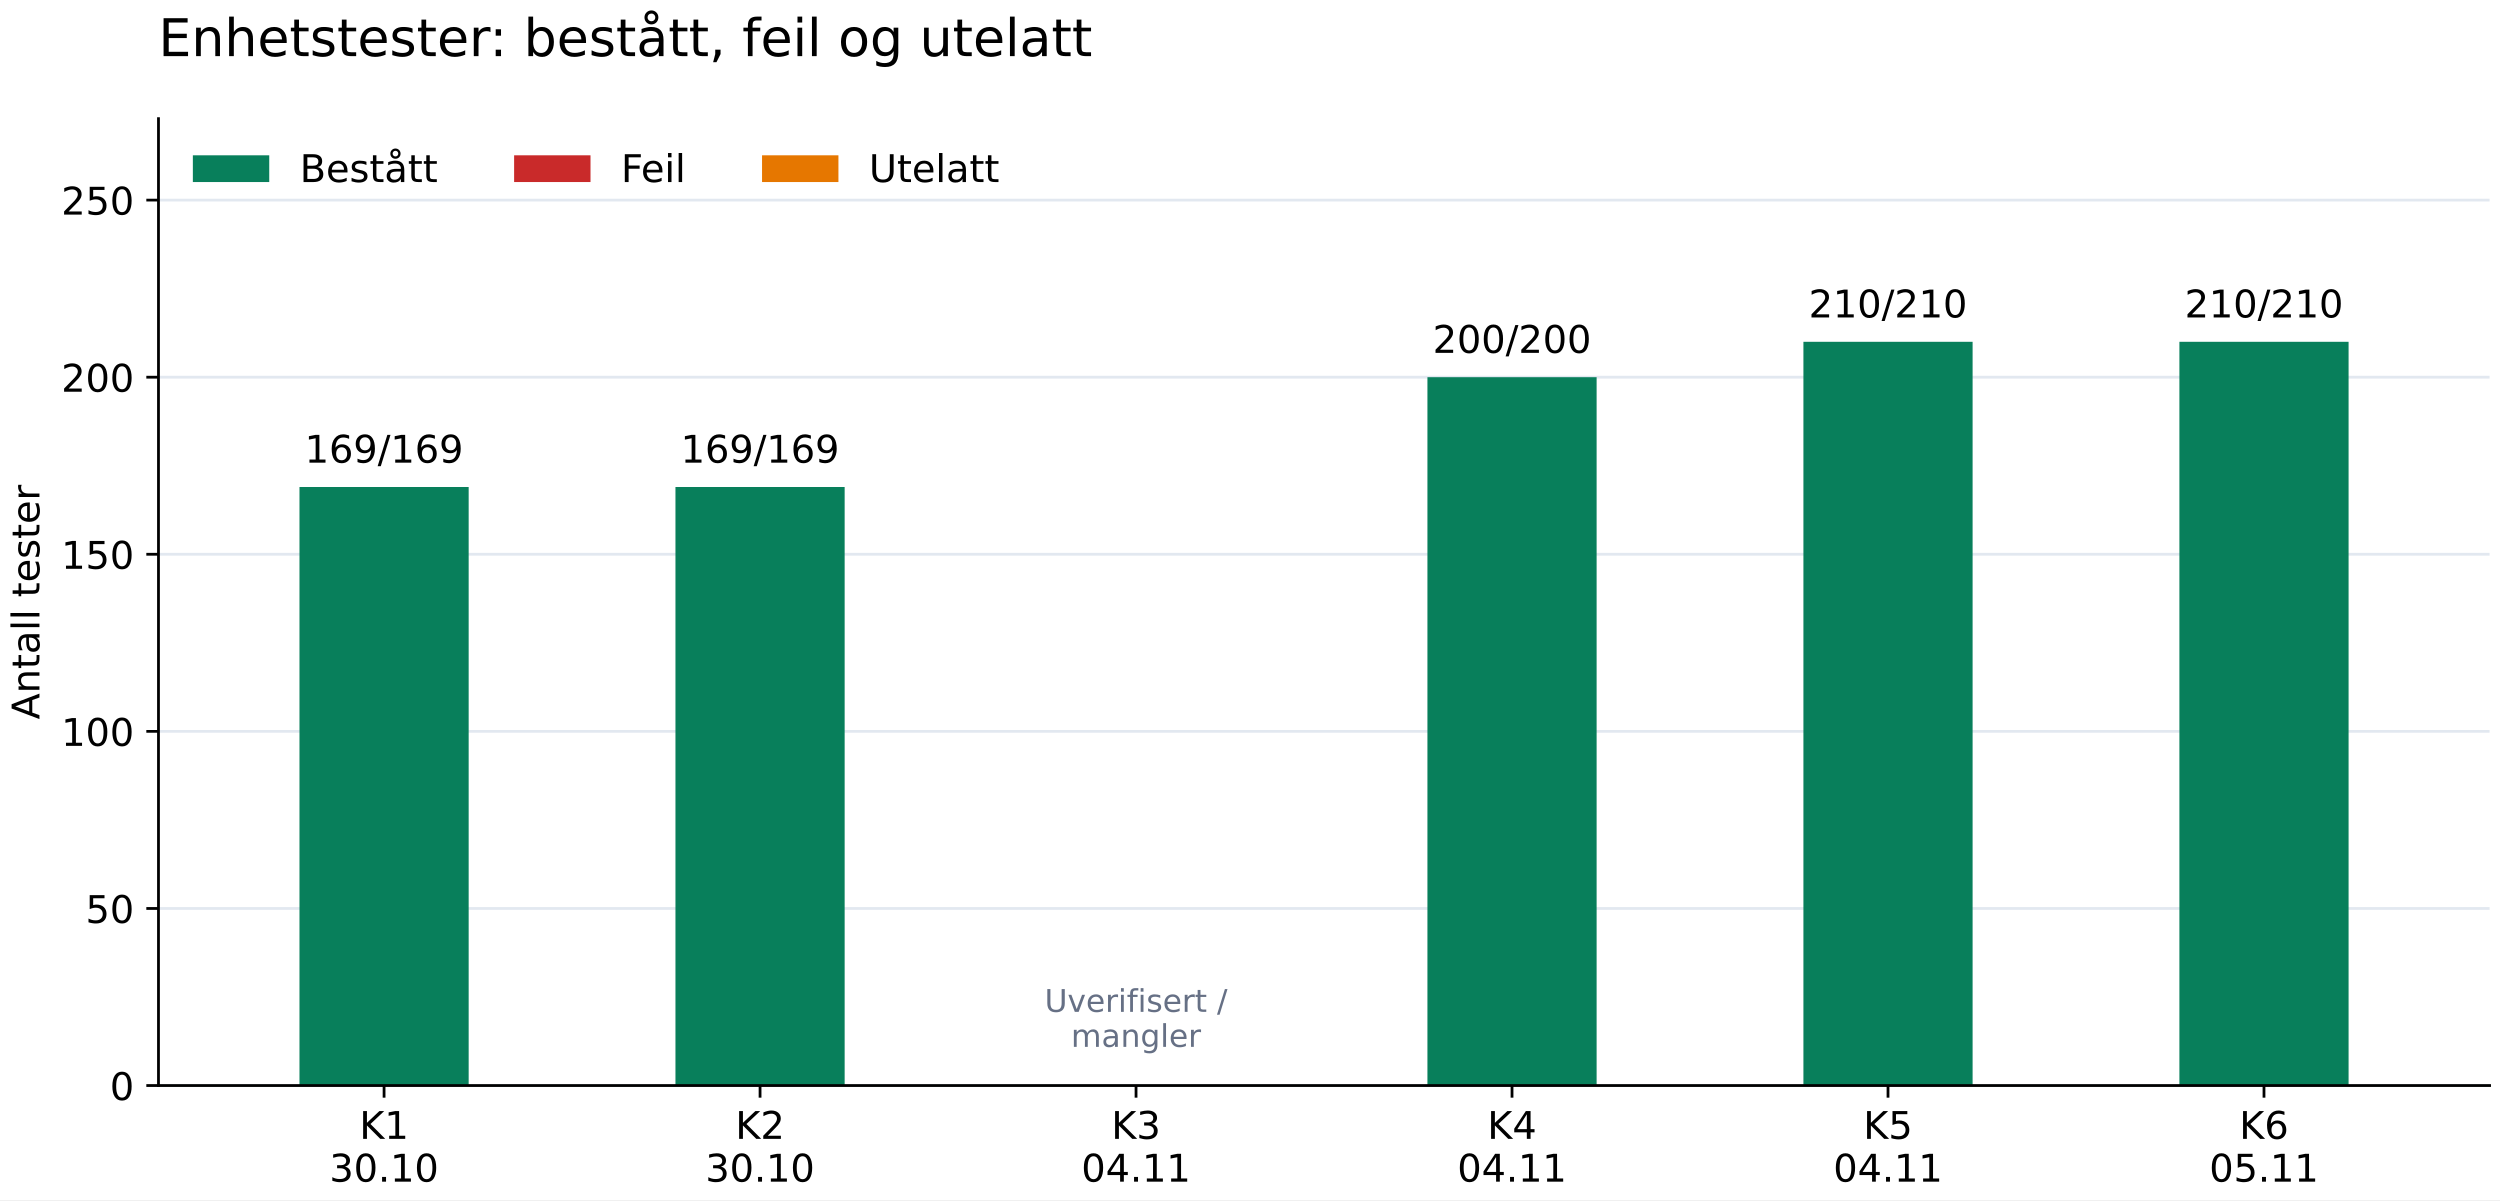
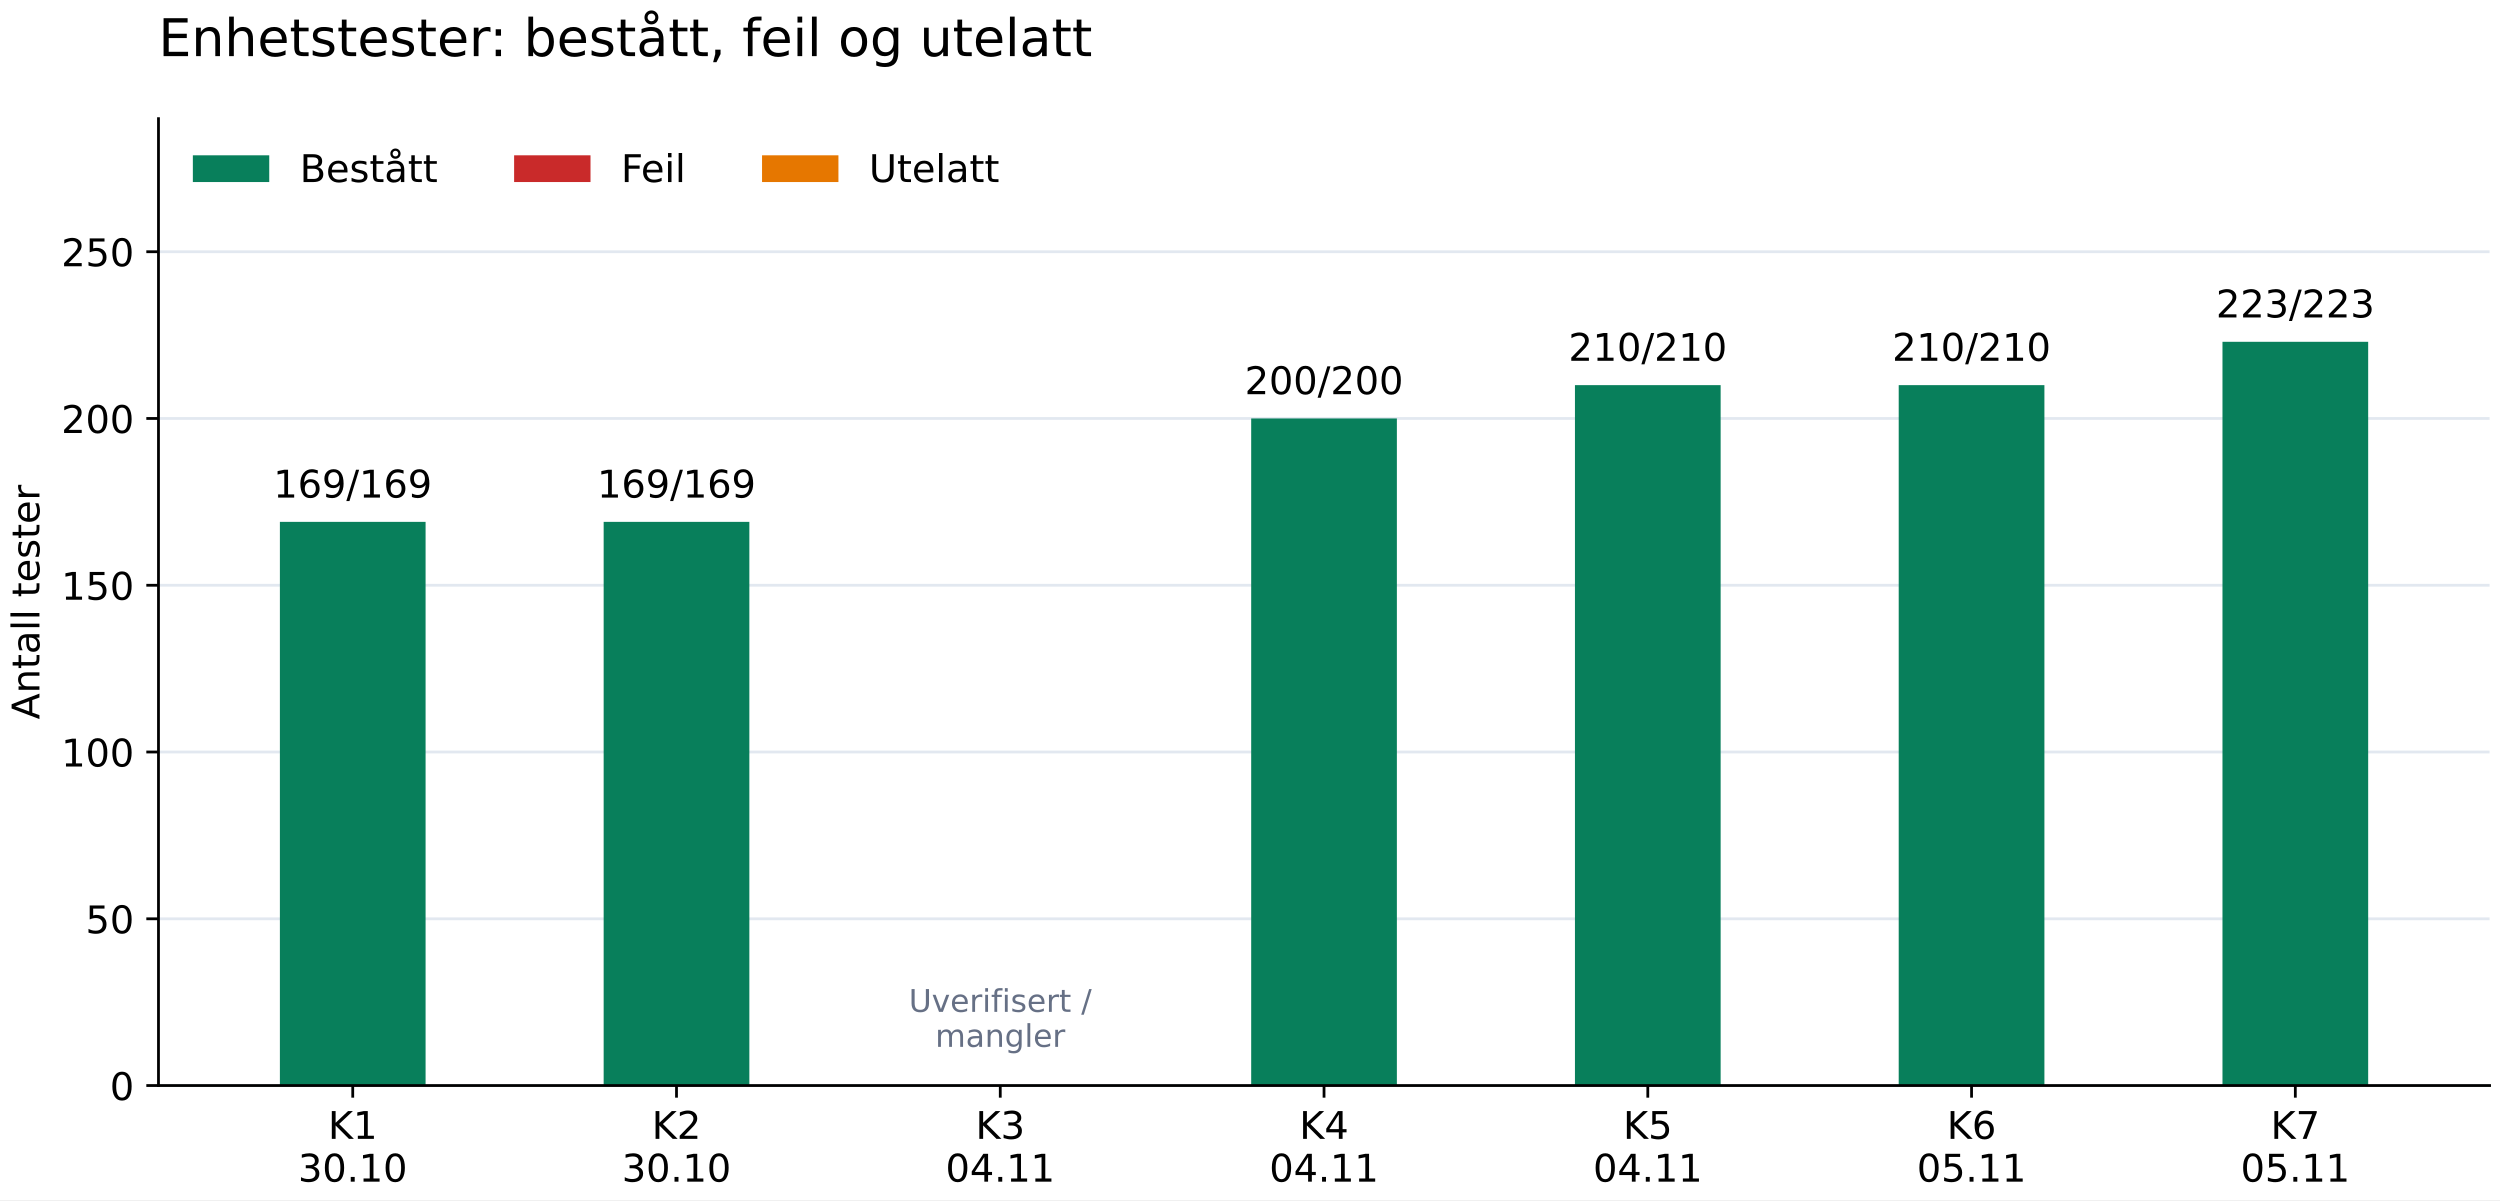
<svg xmlns="http://www.w3.org/2000/svg" xmlns:xlink="http://www.w3.org/1999/xlink" width="720pt" height="345.6pt" viewBox="0 0 720 345.6" version="1.1">
  <defs>
    <style type="text/css">*{stroke-linejoin: round; stroke-linecap: butt}</style>
  </defs>
  <g id="figure_1">
    <g id="patch_1">
      <path d="M 0 345.6  L 720 345.6  L 720 0  L 0 0  z " style="fill: #ffffff" />
    </g>
    <g id="axes_1">
      <g id="patch_2">
        <path d="M 45.642 312.636  L 717 312.636  L 717 34.17  L 45.642 34.17  z " style="fill: #ffffff" />
      </g>
      <g id="matplotlib.axis_1">
        <g id="xtick_1">
          <g id="line2d_1">
            <defs>
              <path id="m3a9fe52da0" d="M 0 0  L 0 3.5  " style="stroke: #000000; stroke-width: 0.8" />
            </defs>
            <g>
-               <use xlink:href="#m3a9fe52da0" x="110.612" y="312.636" style="stroke: #000000; stroke-width: 0.8" />
+               <use xlink:href="#m3a9fe52da0" x="101.589" y="312.636" style="stroke: #000000; stroke-width: 0.8" />
            </g>
          </g>
          <g id="text_1">
-             <text style="font-size: 11px; font-family: 'DejaVu Sans'" transform="translate(103.5063 327.9945)">K1</text>
-             <text style="font-size: 11px; font-family: 'DejaVu Sans'" transform="translate(94.86702 340.3121)">30.10</text>
+             <text style="font-size: 11px; font-family: 'DejaVu Sans'" transform="translate(94.4827 327.9945)">K1</text>
+             <text style="font-size: 11px; font-family: 'DejaVu Sans'" transform="translate(85.8434 340.3121)">30.10</text>
          </g>
        </g>
        <g id="xtick_2">
          <g id="line2d_2">
            <g>
-               <use xlink:href="#m3a9fe52da0" x="218.896" y="312.636" style="stroke: #000000; stroke-width: 0.8" />
+               <use xlink:href="#m3a9fe52da0" x="194.833" y="312.636" style="stroke: #000000; stroke-width: 0.8" />
            </g>
          </g>
          <g id="text_2">
-             <text style="font-size: 11px; font-family: 'DejaVu Sans'" transform="translate(211.7898 327.9945)">K2</text>
-             <text style="font-size: 11px; font-family: 'DejaVu Sans'" transform="translate(203.1505 340.3121)">30.10</text>
+             <text style="font-size: 11px; font-family: 'DejaVu Sans'" transform="translate(187.7268 327.9945)">K2</text>
+             <text style="font-size: 11px; font-family: 'DejaVu Sans'" transform="translate(179.0875 340.3121)">30.10</text>
          </g>
        </g>
        <g id="xtick_3">
          <g id="line2d_3">
            <g>
-               <use xlink:href="#m3a9fe52da0" x="327.179" y="312.636" style="stroke: #000000; stroke-width: 0.8" />
+               <use xlink:href="#m3a9fe52da0" x="288.077" y="312.636" style="stroke: #000000; stroke-width: 0.8" />
            </g>
          </g>
          <g id="text_3">
-             <text style="font-size: 11px; font-family: 'DejaVu Sans'" transform="translate(320.0732 327.9945)">K3</text>
-             <text style="font-size: 11px; font-family: 'DejaVu Sans'" transform="translate(311.4339 340.3121)">04.11</text>
+             <text style="font-size: 11px; font-family: 'DejaVu Sans'" transform="translate(280.9708 327.9945)">K3</text>
+             <text style="font-size: 11px; font-family: 'DejaVu Sans'" transform="translate(272.3316 340.3121)">04.11</text>
          </g>
        </g>
        <g id="xtick_4">
          <g id="line2d_4">
            <g>
-               <use xlink:href="#m3a9fe52da0" x="435.463" y="312.636" style="stroke: #000000; stroke-width: 0.8" />
+               <use xlink:href="#m3a9fe52da0" x="381.321" y="312.636" style="stroke: #000000; stroke-width: 0.8" />
            </g>
          </g>
          <g id="text_4">
-             <text style="font-size: 11px; font-family: 'DejaVu Sans'" transform="translate(428.3566 327.9945)">K4</text>
-             <text style="font-size: 11px; font-family: 'DejaVu Sans'" transform="translate(419.7173 340.3121)">04.11</text>
+             <text style="font-size: 11px; font-family: 'DejaVu Sans'" transform="translate(374.2149 327.9945)">K4</text>
+             <text style="font-size: 11px; font-family: 'DejaVu Sans'" transform="translate(365.5756 340.3121)">04.11</text>
          </g>
        </g>
        <g id="xtick_5">
          <g id="line2d_5">
            <g>
-               <use xlink:href="#m3a9fe52da0" x="543.746" y="312.636" style="stroke: #000000; stroke-width: 0.8" />
+               <use xlink:href="#m3a9fe52da0" x="474.565" y="312.636" style="stroke: #000000; stroke-width: 0.8" />
            </g>
          </g>
          <g id="text_5">
-             <text style="font-size: 11px; font-family: 'DejaVu Sans'" transform="translate(536.6401 327.9945)">K5</text>
-             <text style="font-size: 11px; font-family: 'DejaVu Sans'" transform="translate(528.0008 340.3121)">04.11</text>
+             <text style="font-size: 11px; font-family: 'DejaVu Sans'" transform="translate(467.459 327.9945)">K5</text>
+             <text style="font-size: 11px; font-family: 'DejaVu Sans'" transform="translate(458.8197 340.3121)">04.11</text>
          </g>
        </g>
        <g id="xtick_6">
          <g id="line2d_6">
            <g>
-               <use xlink:href="#m3a9fe52da0" x="652.03" y="312.636" style="stroke: #000000; stroke-width: 0.8" />
+               <use xlink:href="#m3a9fe52da0" x="567.809" y="312.636" style="stroke: #000000; stroke-width: 0.8" />
            </g>
          </g>
          <g id="text_6">
-             <text style="font-size: 11px; font-family: 'DejaVu Sans'" transform="translate(644.9235 327.9945)">K6</text>
-             <text style="font-size: 11px; font-family: 'DejaVu Sans'" transform="translate(636.2842 340.3121)">05.11</text>
+             <text style="font-size: 11px; font-family: 'DejaVu Sans'" transform="translate(560.7031 327.9945)">K6</text>
+             <text style="font-size: 11px; font-family: 'DejaVu Sans'" transform="translate(552.0638 340.3121)">05.11</text>
+           </g>
+         </g>
+         <g id="xtick_7">
+           <g id="line2d_7">
+             <g>
+               <use xlink:href="#m3a9fe52da0" x="661.053" y="312.636" style="stroke: #000000; stroke-width: 0.8" />
+             </g>
+           </g>
+           <g id="text_7">
+             <text style="font-size: 11px; font-family: 'DejaVu Sans'" transform="translate(653.9471 327.9945)">K7</text>
+             <text style="font-size: 11px; font-family: 'DejaVu Sans'" transform="translate(645.3078 340.3121)">05.11</text>
          </g>
        </g>
      </g>
      <g id="matplotlib.axis_2">
        <g id="ytick_1">
-           <g id="line2d_7">
+           <g id="line2d_8">
            <path d="M 45.642 312.636  L 717 312.636  " clip-path="url(#p26c155542d)" style="fill: none; stroke: #e2e8f0; stroke-width: 0.8; stroke-linecap: square" />
          </g>
-           <g id="line2d_8">
+           <g id="line2d_9">
            <defs>
              <path id="m56f8623be5" d="M 0 0  L -3.5 0  " style="stroke: #000000; stroke-width: 0.8" />
            </defs>
            <g>
              <use xlink:href="#m56f8623be5" x="45.642" y="312.636" style="stroke: #000000; stroke-width: 0.8" />
            </g>
          </g>
-           <g id="text_7">
+           <g id="text_8">
            <text style="font-size: 11px; font-family: 'DejaVu Sans'; text-anchor: end" x="38.642" y="316.815" transform="rotate(-0 38.64243 316.8154)">0</text>
          </g>
        </g>
        <g id="ytick_2">
-           <g id="line2d_9">
-             <path d="M 45.642 261.635  L 717 261.635  " clip-path="url(#p26c155542d)" style="fill: none; stroke: #e2e8f0; stroke-width: 0.8; stroke-linecap: square" />
-           </g>
          <g id="line2d_10">
-             <g>
-               <use xlink:href="#m56f8623be5" x="45.642" y="261.635" style="stroke: #000000; stroke-width: 0.8" />
-             </g>
-           </g>
-           <g id="text_8">
-             <text style="font-size: 11px; font-family: 'DejaVu Sans'; text-anchor: end" x="38.642" y="265.814" transform="rotate(-0 38.64243 265.8142)">50</text>
+             <path d="M 45.642 264.608  L 717 264.608  " clip-path="url(#p26c155542d)" style="fill: none; stroke: #e2e8f0; stroke-width: 0.8; stroke-linecap: square" />
+           </g>
+           <g id="line2d_11">
+             <g>
+               <use xlink:href="#m56f8623be5" x="45.642" y="264.608" style="stroke: #000000; stroke-width: 0.8" />
+             </g>
+           </g>
+           <g id="text_9">
+             <text style="font-size: 11px; font-family: 'DejaVu Sans'; text-anchor: end" x="38.642" y="268.787" transform="rotate(-0 38.64243 268.7874)">50</text>
          </g>
        </g>
        <g id="ytick_3">
-           <g id="line2d_11">
-             <path d="M 45.642 210.634  L 717 210.634  " clip-path="url(#p26c155542d)" style="fill: none; stroke: #e2e8f0; stroke-width: 0.8; stroke-linecap: square" />
-           </g>
          <g id="line2d_12">
-             <g>
-               <use xlink:href="#m56f8623be5" x="45.642" y="210.634" style="stroke: #000000; stroke-width: 0.8" />
-             </g>
-           </g>
-           <g id="text_9">
-             <text style="font-size: 11px; font-family: 'DejaVu Sans'; text-anchor: end" x="38.642" y="214.813" transform="rotate(-0 38.64243 214.813)">100</text>
+             <path d="M 45.642 216.58  L 717 216.58  " clip-path="url(#p26c155542d)" style="fill: none; stroke: #e2e8f0; stroke-width: 0.8; stroke-linecap: square" />
+           </g>
+           <g id="line2d_13">
+             <g>
+               <use xlink:href="#m56f8623be5" x="45.642" y="216.58" style="stroke: #000000; stroke-width: 0.8" />
+             </g>
+           </g>
+           <g id="text_10">
+             <text style="font-size: 11px; font-family: 'DejaVu Sans'; text-anchor: end" x="38.642" y="220.759" transform="rotate(-0 38.64243 220.7593)">100</text>
          </g>
        </g>
        <g id="ytick_4">
-           <g id="line2d_13">
-             <path d="M 45.642 159.633  L 717 159.633  " clip-path="url(#p26c155542d)" style="fill: none; stroke: #e2e8f0; stroke-width: 0.8; stroke-linecap: square" />
-           </g>
          <g id="line2d_14">
-             <g>
-               <use xlink:href="#m56f8623be5" x="45.642" y="159.633" style="stroke: #000000; stroke-width: 0.8" />
-             </g>
-           </g>
-           <g id="text_10">
-             <text style="font-size: 11px; font-family: 'DejaVu Sans'; text-anchor: end" x="38.642" y="163.812" transform="rotate(-0 38.64243 163.8118)">150</text>
+             <path d="M 45.642 168.552  L 717 168.552  " clip-path="url(#p26c155542d)" style="fill: none; stroke: #e2e8f0; stroke-width: 0.8; stroke-linecap: square" />
+           </g>
+           <g id="line2d_15">
+             <g>
+               <use xlink:href="#m56f8623be5" x="45.642" y="168.552" style="stroke: #000000; stroke-width: 0.8" />
+             </g>
+           </g>
+           <g id="text_11">
+             <text style="font-size: 11px; font-family: 'DejaVu Sans'; text-anchor: end" x="38.642" y="172.731" transform="rotate(-0 38.64243 172.7313)">150</text>
          </g>
        </g>
        <g id="ytick_5">
-           <g id="line2d_15">
-             <path d="M 45.642 108.631  L 717 108.631  " clip-path="url(#p26c155542d)" style="fill: none; stroke: #e2e8f0; stroke-width: 0.8; stroke-linecap: square" />
-           </g>
          <g id="line2d_16">
-             <g>
-               <use xlink:href="#m56f8623be5" x="45.642" y="108.631" style="stroke: #000000; stroke-width: 0.8" />
-             </g>
-           </g>
-           <g id="text_11">
-             <text style="font-size: 11px; font-family: 'DejaVu Sans'; text-anchor: end" x="38.642" y="112.811" transform="rotate(-0 38.64243 112.8106)">200</text>
+             <path d="M 45.642 120.524  L 717 120.524  " clip-path="url(#p26c155542d)" style="fill: none; stroke: #e2e8f0; stroke-width: 0.8; stroke-linecap: square" />
+           </g>
+           <g id="line2d_17">
+             <g>
+               <use xlink:href="#m56f8623be5" x="45.642" y="120.524" style="stroke: #000000; stroke-width: 0.8" />
+             </g>
+           </g>
+           <g id="text_12">
+             <text style="font-size: 11px; font-family: 'DejaVu Sans'; text-anchor: end" x="38.642" y="124.703" transform="rotate(-0 38.64243 124.7033)">200</text>
          </g>
        </g>
        <g id="ytick_6">
-           <g id="line2d_17">
-             <path d="M 45.642 57.63  L 717 57.63  " clip-path="url(#p26c155542d)" style="fill: none; stroke: #e2e8f0; stroke-width: 0.8; stroke-linecap: square" />
-           </g>
          <g id="line2d_18">
-             <g>
-               <use xlink:href="#m56f8623be5" x="45.642" y="57.63" style="stroke: #000000; stroke-width: 0.8" />
-             </g>
-           </g>
-           <g id="text_12">
-             <text style="font-size: 11px; font-family: 'DejaVu Sans'; text-anchor: end" x="38.642" y="61.809" transform="rotate(-0 38.64243 61.80946)">250</text>
-           </g>
-         </g>
-         <g id="text_13">
+             <path d="M 45.642 72.496  L 717 72.496  " clip-path="url(#p26c155542d)" style="fill: none; stroke: #e2e8f0; stroke-width: 0.8; stroke-linecap: square" />
+           </g>
+           <g id="line2d_19">
+             <g>
+               <use xlink:href="#m56f8623be5" x="45.642" y="72.496" style="stroke: #000000; stroke-width: 0.8" />
+             </g>
+           </g>
+           <g id="text_13">
+             <text style="font-size: 11px; font-family: 'DejaVu Sans'; text-anchor: end" x="38.642" y="76.675" transform="rotate(-0 38.64243 76.67527)">250</text>
+           </g>
+         </g>
+         <g id="text_14">
          <text style="font-size: 11px; font-family: 'DejaVu Sans'; text-anchor: middle" x="11.359" y="173.403" transform="rotate(-90 11.35852 173.403)">Antall tester</text>
        </g>
      </g>
      <g id="patch_3">
-         <path d="M 86.249 312.636  L 134.976 312.636  L 134.976 140.252  L 86.249 140.252  z " clip-path="url(#p26c155542d)" style="fill: #087f5b" />
+         <path d="M 80.609 312.636  L 122.569 312.636  L 122.569 150.302  L 80.609 150.302  z " clip-path="url(#p26c155542d)" style="fill: #087f5b" />
      </g>
      <g id="patch_4">
-         <path d="M 86.249 140.252  L 134.976 140.252  L 134.976 140.252  L 86.249 140.252  z " clip-path="url(#p26c155542d)" style="fill: #c92a2a" />
+         <path d="M 80.609 150.302  L 122.569 150.302  L 122.569 150.302  L 80.609 150.302  z " clip-path="url(#p26c155542d)" style="fill: #c92a2a" />
      </g>
      <g id="patch_5">
-         <path d="M 86.249 140.252  L 134.976 140.252  L 134.976 140.252  L 86.249 140.252  z " clip-path="url(#p26c155542d)" style="fill: #e67700" />
+         <path d="M 80.609 150.302  L 122.569 150.302  L 122.569 150.302  L 80.609 150.302  z " clip-path="url(#p26c155542d)" style="fill: #e67700" />
      </g>
      <g id="patch_6">
-         <path d="M 194.532 312.636  L 243.26 312.636  L 243.26 140.252  L 194.532 140.252  z " clip-path="url(#p26c155542d)" style="fill: #087f5b" />
+         <path d="M 173.853 312.636  L 215.813 312.636  L 215.813 150.302  L 173.853 150.302  z " clip-path="url(#p26c155542d)" style="fill: #087f5b" />
      </g>
      <g id="patch_7">
-         <path d="M 194.532 140.252  L 243.26 140.252  L 243.26 140.252  L 194.532 140.252  z " clip-path="url(#p26c155542d)" style="fill: #c92a2a" />
+         <path d="M 173.853 150.302  L 215.813 150.302  L 215.813 150.302  L 173.853 150.302  z " clip-path="url(#p26c155542d)" style="fill: #c92a2a" />
      </g>
      <g id="patch_8">
-         <path d="M 194.532 140.252  L 243.26 140.252  L 243.26 140.252  L 194.532 140.252  z " clip-path="url(#p26c155542d)" style="fill: #e67700" />
+         <path d="M 173.853 150.302  L 215.813 150.302  L 215.813 150.302  L 173.853 150.302  z " clip-path="url(#p26c155542d)" style="fill: #e67700" />
      </g>
      <g id="patch_9">
-         <path d="M 411.099 312.636  L 459.827 312.636  L 459.827 108.631  L 411.099 108.631  z " clip-path="url(#p26c155542d)" style="fill: #087f5b" />
+         <path d="M 360.341 312.636  L 402.301 312.636  L 402.301 120.524  L 360.341 120.524  z " clip-path="url(#p26c155542d)" style="fill: #087f5b" />
      </g>
      <g id="patch_10">
-         <path d="M 411.099 108.631  L 459.827 108.631  L 459.827 108.631  L 411.099 108.631  z " clip-path="url(#p26c155542d)" style="fill: #c92a2a" />
+         <path d="M 360.341 120.524  L 402.301 120.524  L 402.301 120.524  L 360.341 120.524  z " clip-path="url(#p26c155542d)" style="fill: #c92a2a" />
      </g>
      <g id="patch_11">
-         <path d="M 411.099 108.631  L 459.827 108.631  L 459.827 108.631  L 411.099 108.631  z " clip-path="url(#p26c155542d)" style="fill: #e67700" />
+         <path d="M 360.341 120.524  L 402.301 120.524  L 402.301 120.524  L 360.341 120.524  z " clip-path="url(#p26c155542d)" style="fill: #e67700" />
      </g>
      <g id="patch_12">
-         <path d="M 519.382 312.636  L 568.11 312.636  L 568.11 98.431  L 519.382 98.431  z " clip-path="url(#p26c155542d)" style="fill: #087f5b" />
+         <path d="M 453.585 312.636  L 495.545 312.636  L 495.545 110.919  L 453.585 110.919  z " clip-path="url(#p26c155542d)" style="fill: #087f5b" />
      </g>
      <g id="patch_13">
-         <path d="M 519.382 98.431  L 568.11 98.431  L 568.11 98.431  L 519.382 98.431  z " clip-path="url(#p26c155542d)" style="fill: #c92a2a" />
+         <path d="M 453.585 110.919  L 495.545 110.919  L 495.545 110.919  L 453.585 110.919  z " clip-path="url(#p26c155542d)" style="fill: #c92a2a" />
      </g>
      <g id="patch_14">
-         <path d="M 519.382 98.431  L 568.11 98.431  L 568.11 98.431  L 519.382 98.431  z " clip-path="url(#p26c155542d)" style="fill: #e67700" />
+         <path d="M 453.585 110.919  L 495.545 110.919  L 495.545 110.919  L 453.585 110.919  z " clip-path="url(#p26c155542d)" style="fill: #e67700" />
      </g>
      <g id="patch_15">
-         <path d="M 627.666 312.636  L 676.393 312.636  L 676.393 98.431  L 627.666 98.431  z " clip-path="url(#p26c155542d)" style="fill: #087f5b" />
+         <path d="M 546.829 312.636  L 588.789 312.636  L 588.789 110.919  L 546.829 110.919  z " clip-path="url(#p26c155542d)" style="fill: #087f5b" />
      </g>
      <g id="patch_16">
-         <path d="M 627.666 98.431  L 676.393 98.431  L 676.393 98.431  L 627.666 98.431  z " clip-path="url(#p26c155542d)" style="fill: #c92a2a" />
+         <path d="M 546.829 110.919  L 588.789 110.919  L 588.789 110.919  L 546.829 110.919  z " clip-path="url(#p26c155542d)" style="fill: #c92a2a" />
      </g>
      <g id="patch_17">
-         <path d="M 627.666 98.431  L 676.393 98.431  L 676.393 98.431  L 627.666 98.431  z " clip-path="url(#p26c155542d)" style="fill: #e67700" />
+         <path d="M 546.829 110.919  L 588.789 110.919  L 588.789 110.919  L 546.829 110.919  z " clip-path="url(#p26c155542d)" style="fill: #e67700" />
      </g>
      <g id="patch_18">
+         <path d="M 640.073 312.636  L 682.033 312.636  L 682.033 98.431  L 640.073 98.431  z " clip-path="url(#p26c155542d)" style="fill: #087f5b" />
+       </g>
+       <g id="patch_19">
+         <path d="M 640.073 98.431  L 682.033 98.431  L 682.033 98.431  L 640.073 98.431  z " clip-path="url(#p26c155542d)" style="fill: #c92a2a" />
+       </g>
+       <g id="patch_20">
+         <path d="M 640.073 98.431  L 682.033 98.431  L 682.033 98.431  L 640.073 98.431  z " clip-path="url(#p26c155542d)" style="fill: #e67700" />
+       </g>
+       <g id="patch_21">
        <path d="M 45.642 312.636  L 45.642 34.17  " style="fill: none; stroke: #000000; stroke-width: 0.8; stroke-linejoin: miter; stroke-linecap: square" />
      </g>
-       <g id="patch_19">
+       <g id="patch_22">
        <path d="M 45.642 312.636  L 717 312.636  " style="fill: none; stroke: #000000; stroke-width: 0.8; stroke-linejoin: miter; stroke-linecap: square" />
      </g>
-       <g id="text_14">
-         <text style="font-size: 11px; font-family: 'DejaVu Sans'; text-anchor: middle" x="110.612" y="133.252" transform="rotate(-0 110.6125 133.2522)">169/169</text>
-       </g>
      <g id="text_15">
-         <text style="font-size: 11px; font-family: 'DejaVu Sans'; text-anchor: middle" x="218.896" y="133.252" transform="rotate(-0 218.8959 133.2522)">169/169</text>
+         <text style="font-size: 11px; font-family: 'DejaVu Sans'; text-anchor: middle" x="101.589" y="143.302" transform="rotate(-0 101.5889 143.3015)">169/169</text>
      </g>
      <g id="text_16">
-         <text style="font-size: 9px; font-family: 'DejaVu Sans'; fill: #667085" transform="translate(300.8459 291.4195)">Uverifisert /</text>
-         <text style="font-size: 9px; font-family: 'DejaVu Sans'; fill: #667085" transform="translate(308.4608 301.4976)">mangler</text>
+         <text style="font-size: 11px; font-family: 'DejaVu Sans'; text-anchor: middle" x="194.833" y="143.302" transform="rotate(-0 194.8329 143.3015)">169/169</text>
      </g>
      <g id="text_17">
-         <text style="font-size: 11px; font-family: 'DejaVu Sans'; text-anchor: middle" x="435.463" y="101.631" transform="rotate(-0 435.4628 101.6315)">200/200</text>
+         <text style="font-size: 9px; font-family: 'DejaVu Sans'; fill: #667085" transform="translate(261.7436 291.4195)">Uverifisert /</text>
+         <text style="font-size: 9px; font-family: 'DejaVu Sans'; fill: #667085" transform="translate(269.3584 301.4976)">mangler</text>
      </g>
      <g id="text_18">
-         <text style="font-size: 11px; font-family: 'DejaVu Sans'; text-anchor: middle" x="543.746" y="91.431" transform="rotate(-0 543.7463 91.43126)">210/210</text>
+         <text style="font-size: 11px; font-family: 'DejaVu Sans'; text-anchor: middle" x="381.321" y="113.524" transform="rotate(-0 381.3211 113.5242)">200/200</text>
      </g>
      <g id="text_19">
-         <text style="font-size: 11px; font-family: 'DejaVu Sans'; text-anchor: middle" x="652.03" y="91.431" transform="rotate(-0 652.0297 91.43126)">210/210</text>
+         <text style="font-size: 11px; font-family: 'DejaVu Sans'; text-anchor: middle" x="474.565" y="103.919" transform="rotate(-0 474.5652 103.9185)">210/210</text>
      </g>
      <g id="text_20">
+         <text style="font-size: 11px; font-family: 'DejaVu Sans'; text-anchor: middle" x="567.809" y="103.919" transform="rotate(-0 567.8092 103.9185)">210/210</text>
+       </g>
+       <g id="text_21">
+         <text style="font-size: 11px; font-family: 'DejaVu Sans'; text-anchor: middle" x="661.053" y="91.431" transform="rotate(-0 661.0533 91.43126)">223/223</text>
+       </g>
+       <g id="text_22">
        <text style="font-size: 15px; font-family: 'DejaVu Sans'; text-anchor: start" x="45.642" y="16.17" transform="rotate(-0 45.64243 16.16977)">Enhetstester: bestått, feil og utelatt</text>
      </g>
      <g id="legend_1">
-         <g id="patch_20">
+         <g id="patch_23">
          <path d="M 55.542 52.428  L 77.542 52.428  L 77.542 44.728  L 55.542 44.728  z " style="fill: #087f5b" />
        </g>
-         <g id="text_21">
+         <g id="text_23">
          <text style="font-size: 11px; font-family: 'DejaVu Sans'; text-anchor: start" x="86.342" y="52.428" transform="rotate(-0 86.34243 52.42805)">Bestått</text>
        </g>
-         <g id="patch_21">
+         <g id="patch_24">
          <path d="M 148.066 52.428  L 170.066 52.428  L 170.066 44.728  L 148.066 44.728  z " style="fill: #c92a2a" />
        </g>
-         <g id="text_22">
+         <g id="text_24">
          <text style="font-size: 11px; font-family: 'DejaVu Sans'; text-anchor: start" x="178.866" y="52.428" transform="rotate(-0 178.8662 52.42805)">Feil</text>
        </g>
-         <g id="patch_22">
+         <g id="patch_25">
          <path d="M 219.468 52.428  L 241.468 52.428  L 241.468 44.728  L 219.468 44.728  z " style="fill: #e67700" />
        </g>
-         <g id="text_23">
+         <g id="text_25">
          <text style="font-size: 11px; font-family: 'DejaVu Sans'; text-anchor: start" x="250.268" y="52.428" transform="rotate(-0 250.2682 52.42805)">Utelatt</text>
        </g>
      </g>
    </g>
  </g>
  <defs>
    <clipPath id="p26c155542d">
      <rect x="45.642" y="34.17" width="671.357" height="278.466" />
    </clipPath>
  </defs>
</svg>
